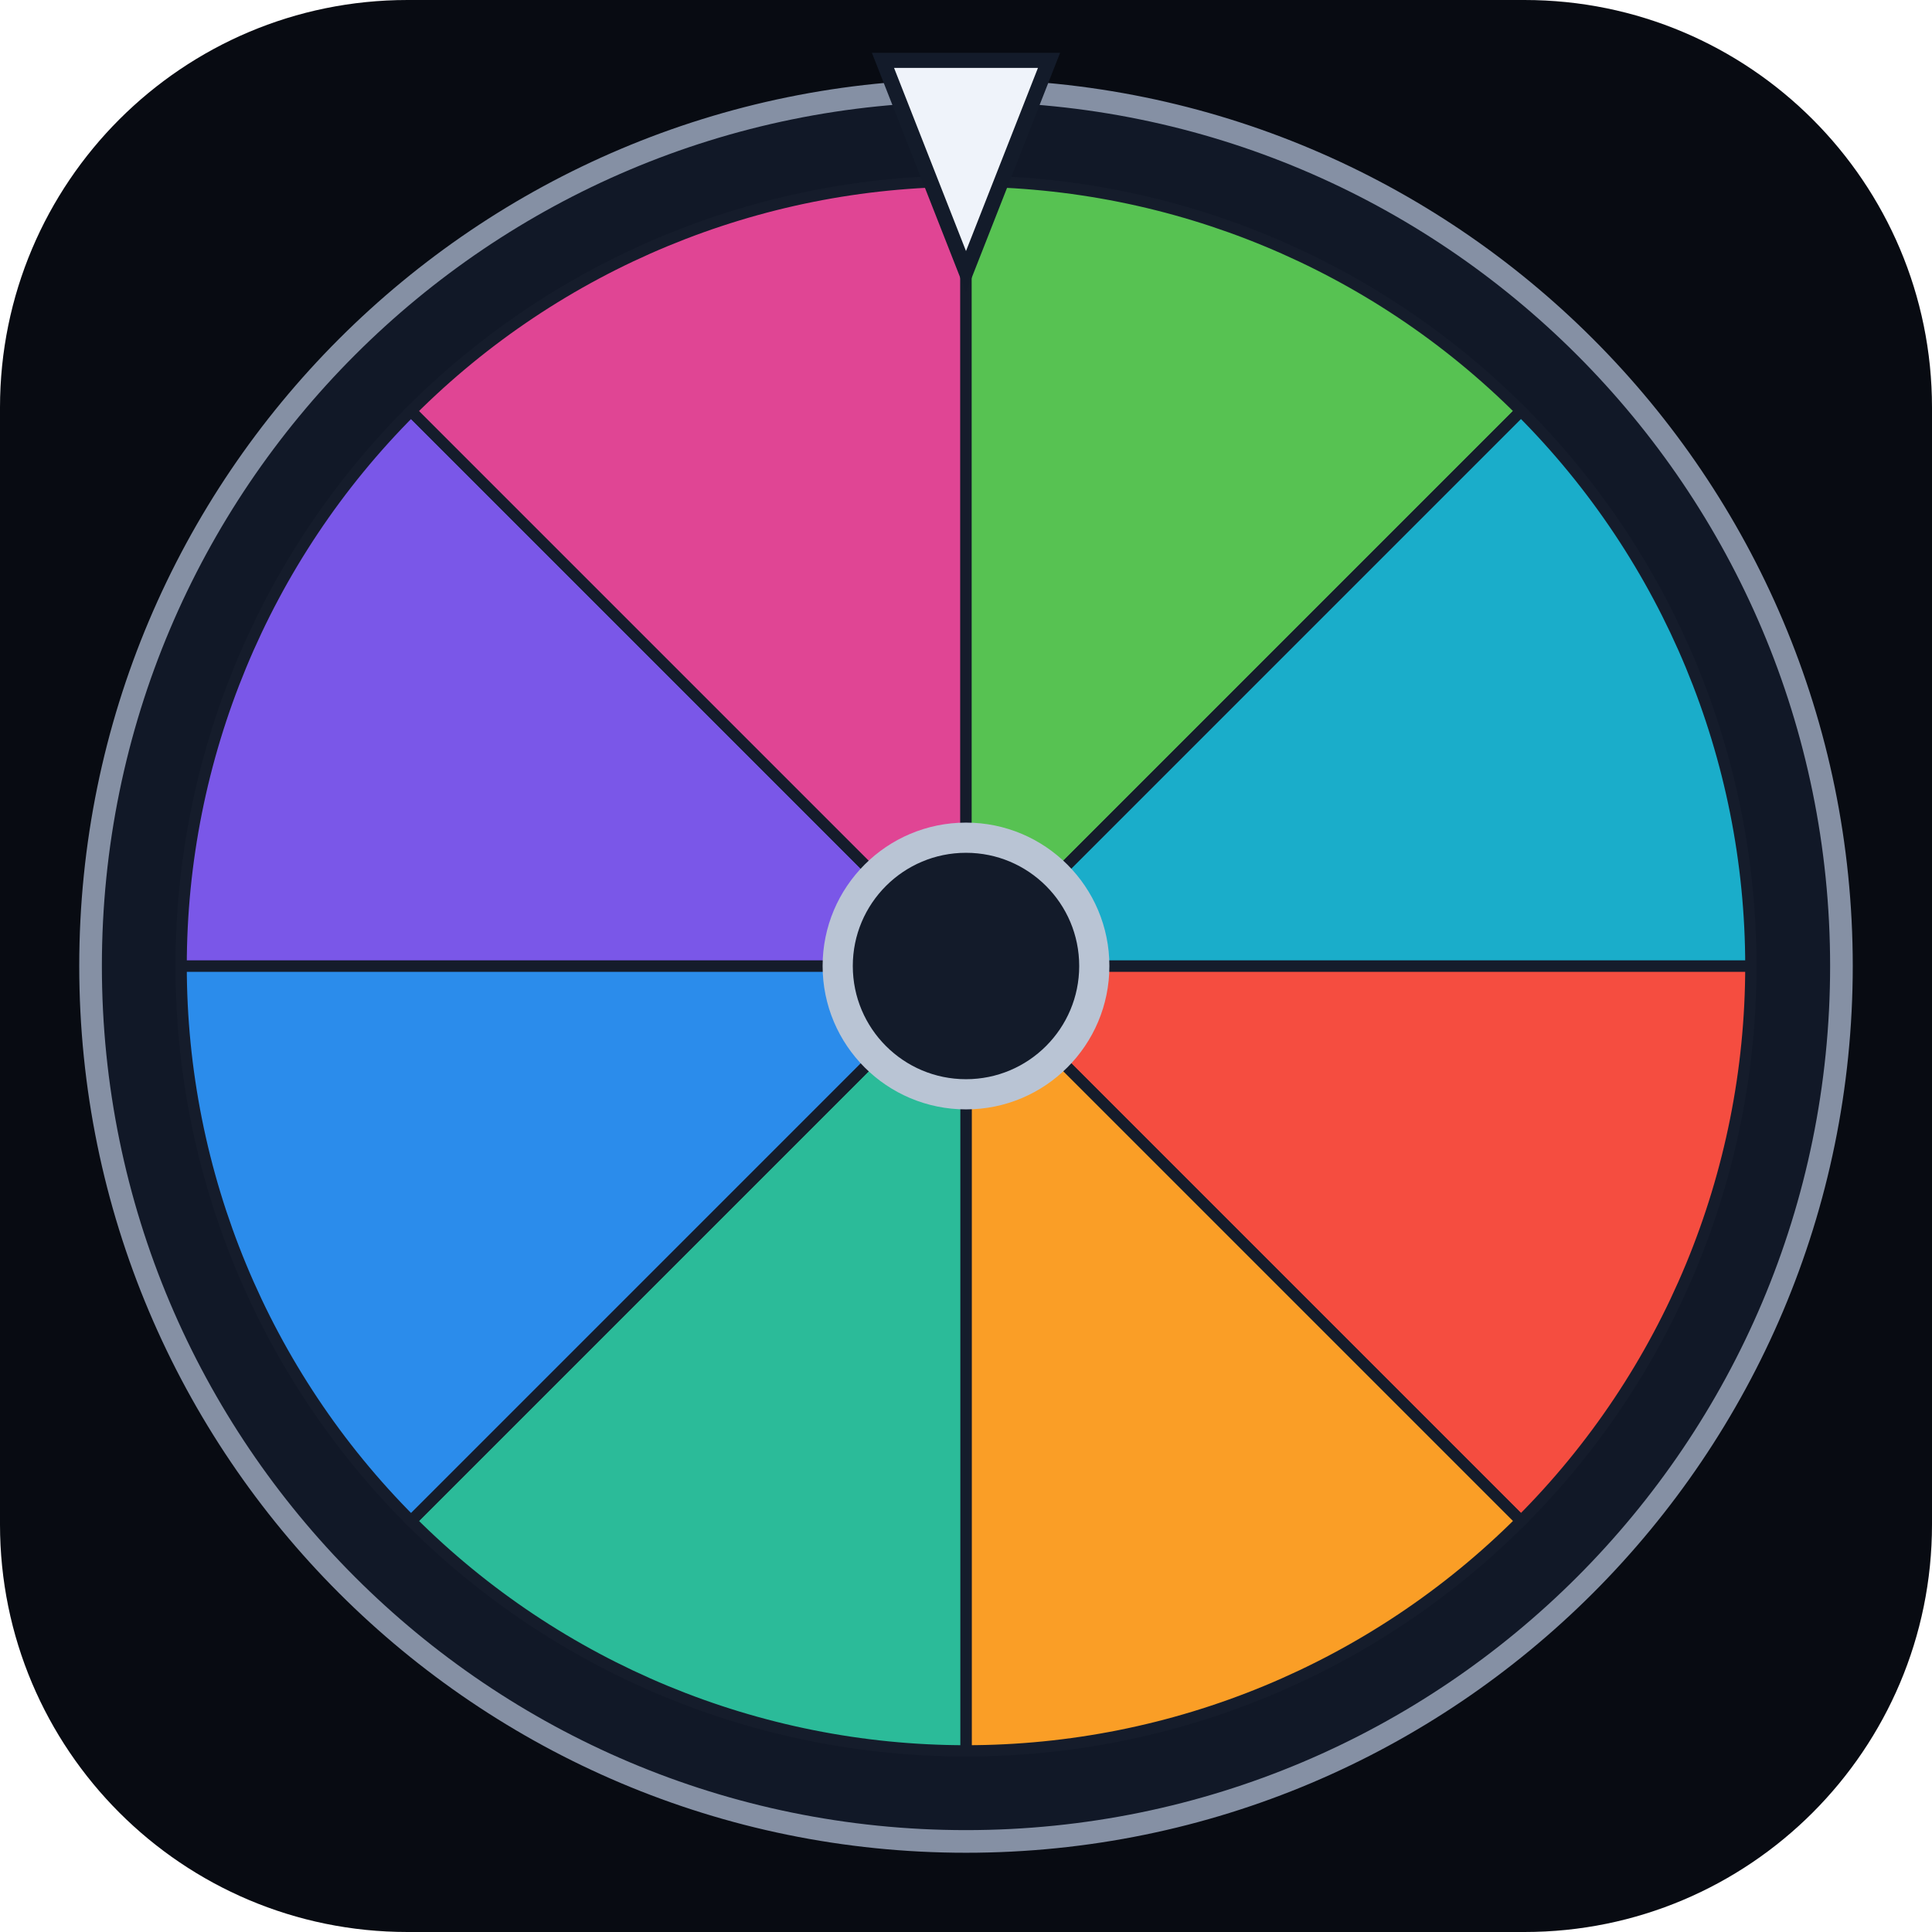
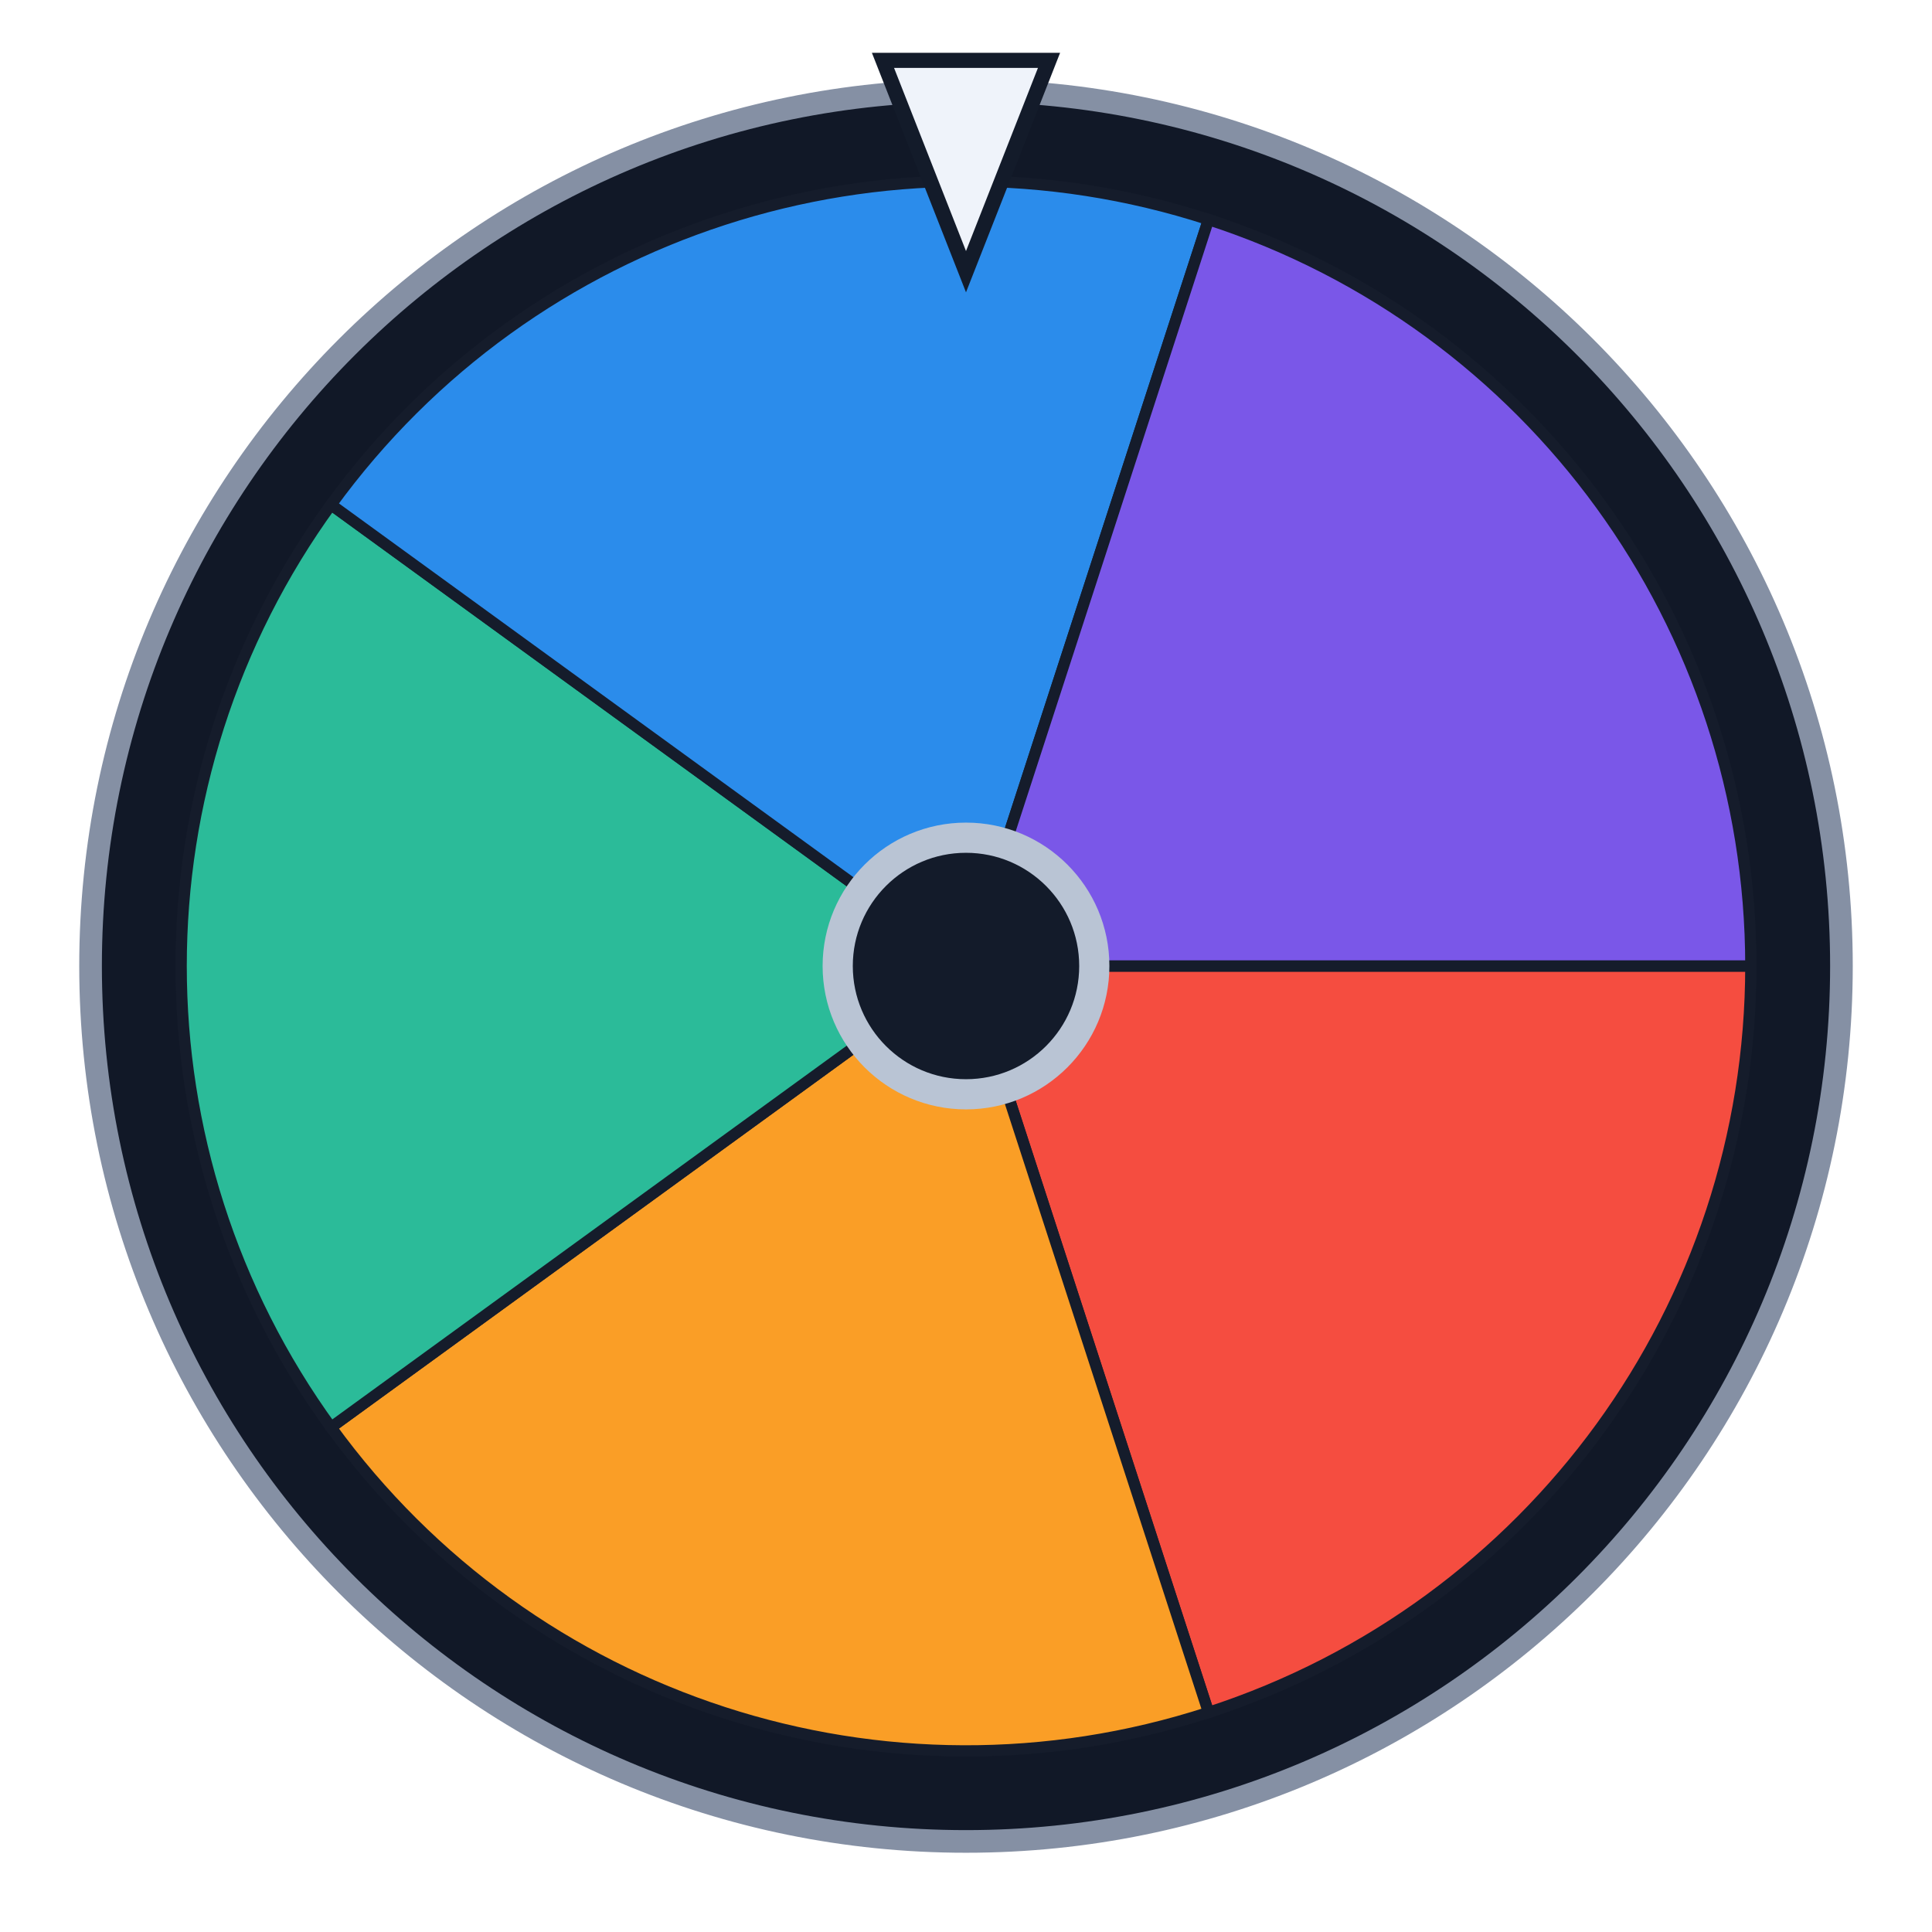
<svg xmlns="http://www.w3.org/2000/svg" viewBox="0 0 256 256">
-   <rect width="256" height="256" rx="54" fill="#080b12" />
  <circle cx="128" cy="128" r="116" fill="#111827" stroke="#8590a4" stroke-width="3" />
-   <path d="M128 128 L232 128 A104 104 0 0 1 201.539 201.539Z" fill="#f54d40" stroke="#151c2b" stroke-width="1.5" />
-   <path d="M128 128 L201.539 201.539 A104 104 0 0 1 128 232Z" fill="#fa9e26" stroke="#151c2b" stroke-width="1.5" />
-   <path d="M128 128 L128 232 A104 104 0 0 1 54.461 201.539Z" fill="#2bbb99" stroke="#151c2b" stroke-width="1.5" />
-   <path d="M128 128 L54.461 201.539 A104 104 0 0 1 24 128Z" fill="#2b8ceb" stroke="#151c2b" stroke-width="1.5" />
-   <path d="M128 128 L24 128 A104 104 0 0 1 54.461 54.461Z" fill="#7a57e8" stroke="#151c2b" stroke-width="1.5" />
-   <path d="M128 128 L54.461 54.461 A104 104 0 0 1 128 24Z" fill="#e04594" stroke="#151c2b" stroke-width="1.5" />
-   <path d="M128 128 L128 24 A104 104 0 0 1 201.539 54.461Z" fill="#57c252" stroke="#151c2b" stroke-width="1.5" />
-   <path d="M128 128 L201.539 54.461 A104 104 0 0 1 232 128Z" fill="#1aadca" stroke="#151c2b" stroke-width="1.5" />
+   <path d="M128 128 L232 128 A104 104 0 0 1 160.138 226.91Z" fill="#f54d40" stroke="#151c2b" stroke-width="1.5" />
+   <path d="M128 128 L160.138 226.91 A104 104 0 0 1 43.862 189.13Z" fill="#fa9e26" stroke="#151c2b" stroke-width="1.5" />
+   <path d="M128 128 L43.862 189.13 A104 104 0 0 1 43.862 66.87Z" fill="#2bbb99" stroke="#151c2b" stroke-width="1.5" />
+   <path d="M128 128 L43.862 66.87 A104 104 0 0 1 160.138 29.09Z" fill="#2b8ceb" stroke="#151c2b" stroke-width="1.5" />
+   <path d="M128 128 L160.138 29.09 A104 104 0 0 1 232 128Z" fill="#7a57e8" stroke="#151c2b" stroke-width="1.5" />
  <circle cx="128" cy="128" r="17" fill="#131b2a" stroke="#b9c4d4" stroke-width="4" />
  <path d="M117 8H139L128 36Z" fill="#eff3fa" stroke="#131b2a" stroke-width="2" />
</svg>
